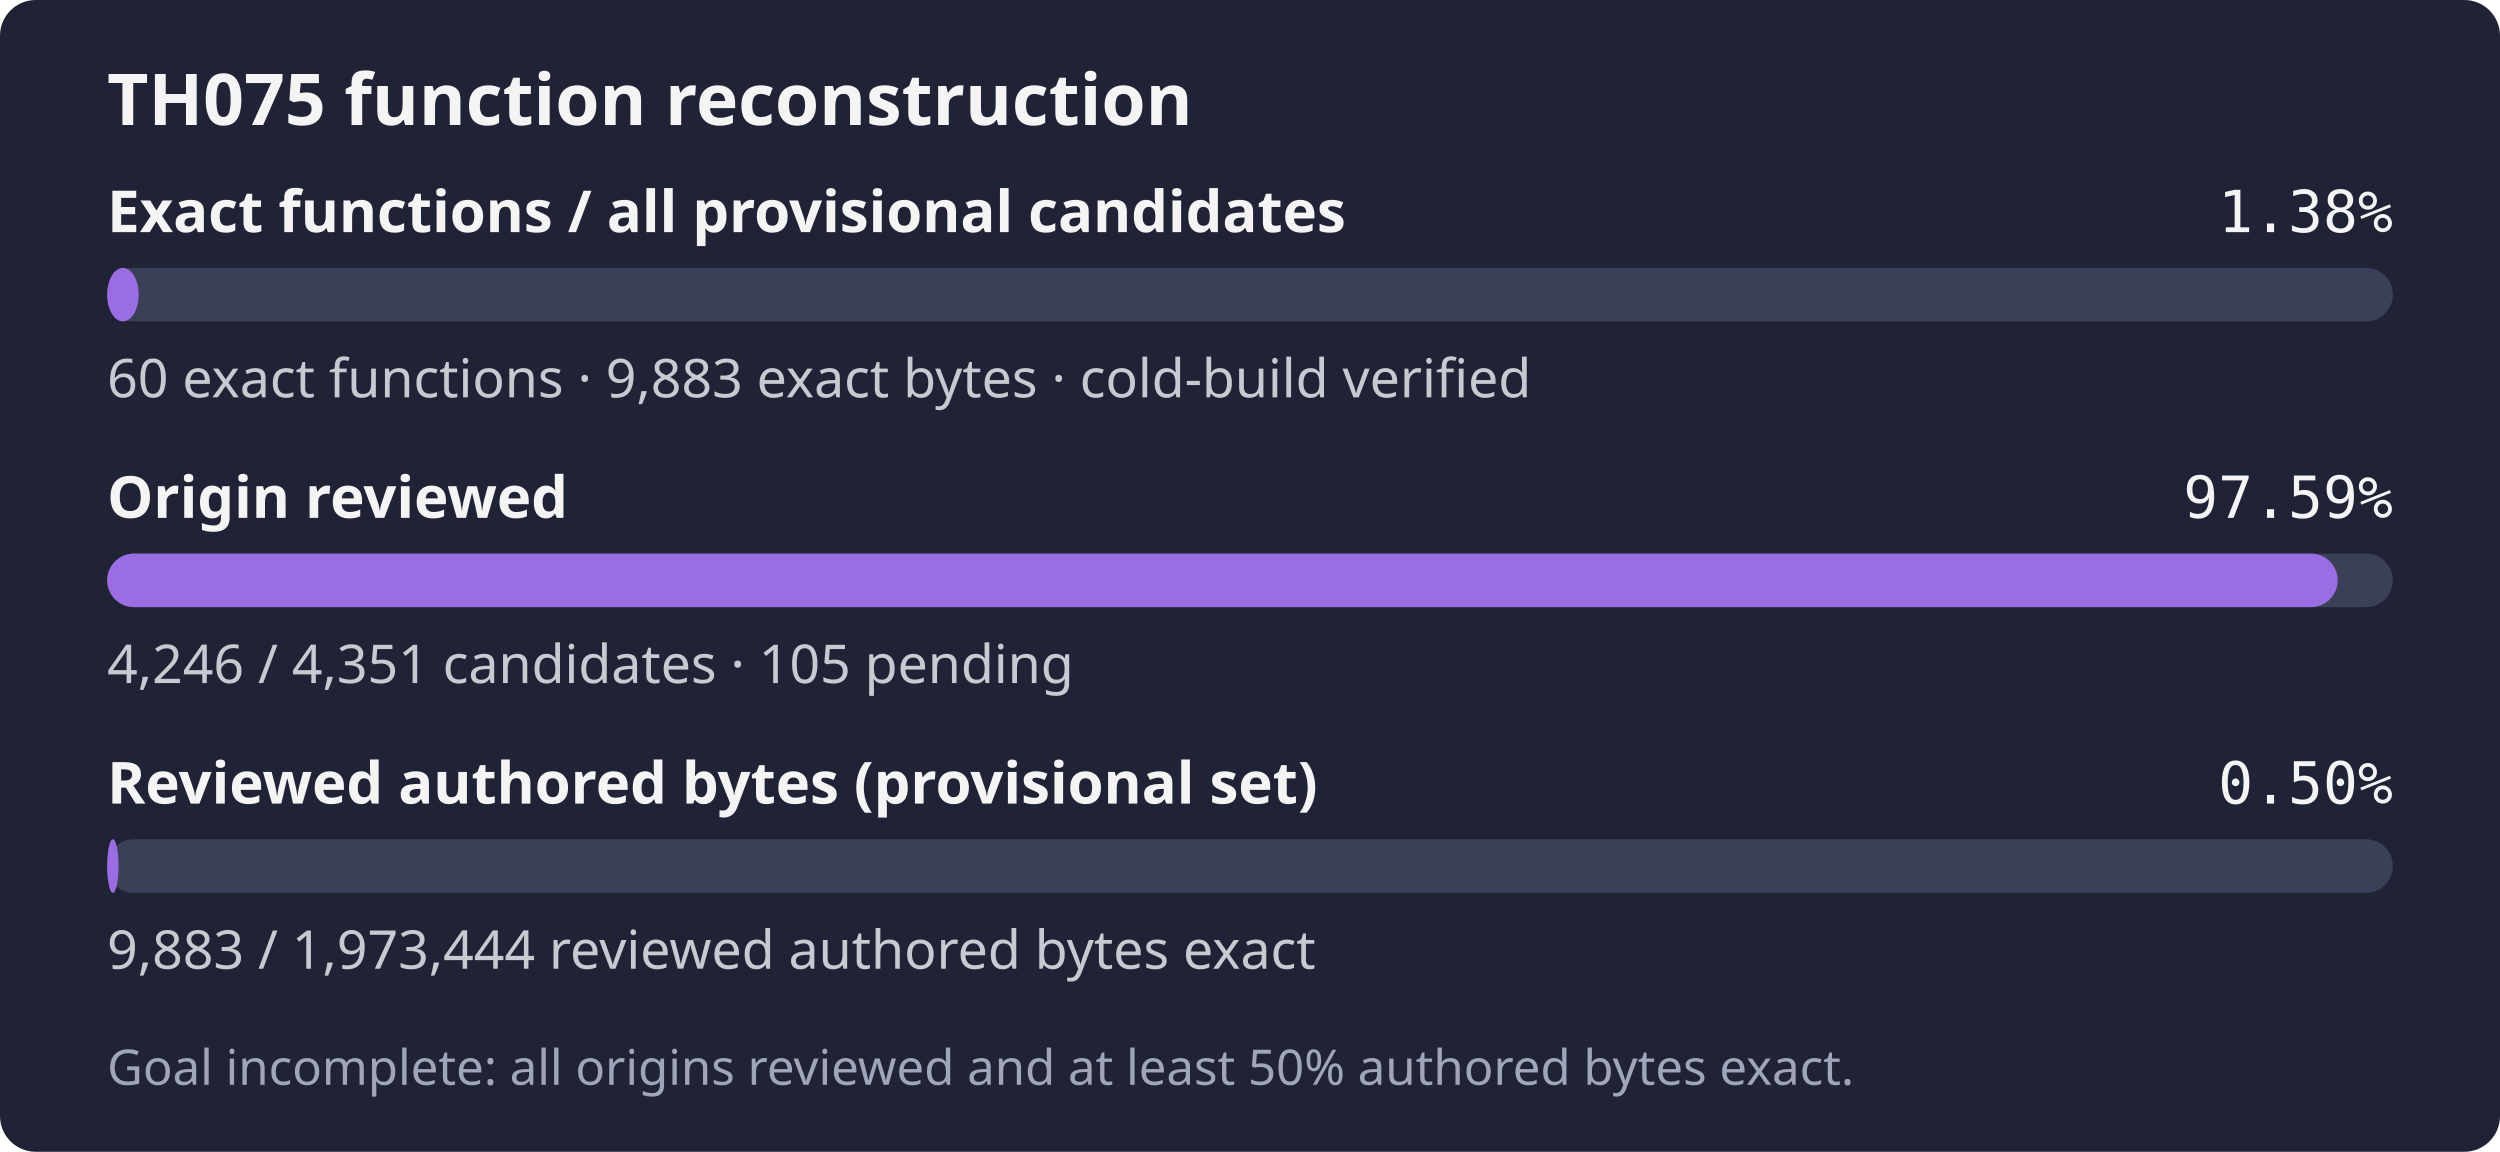
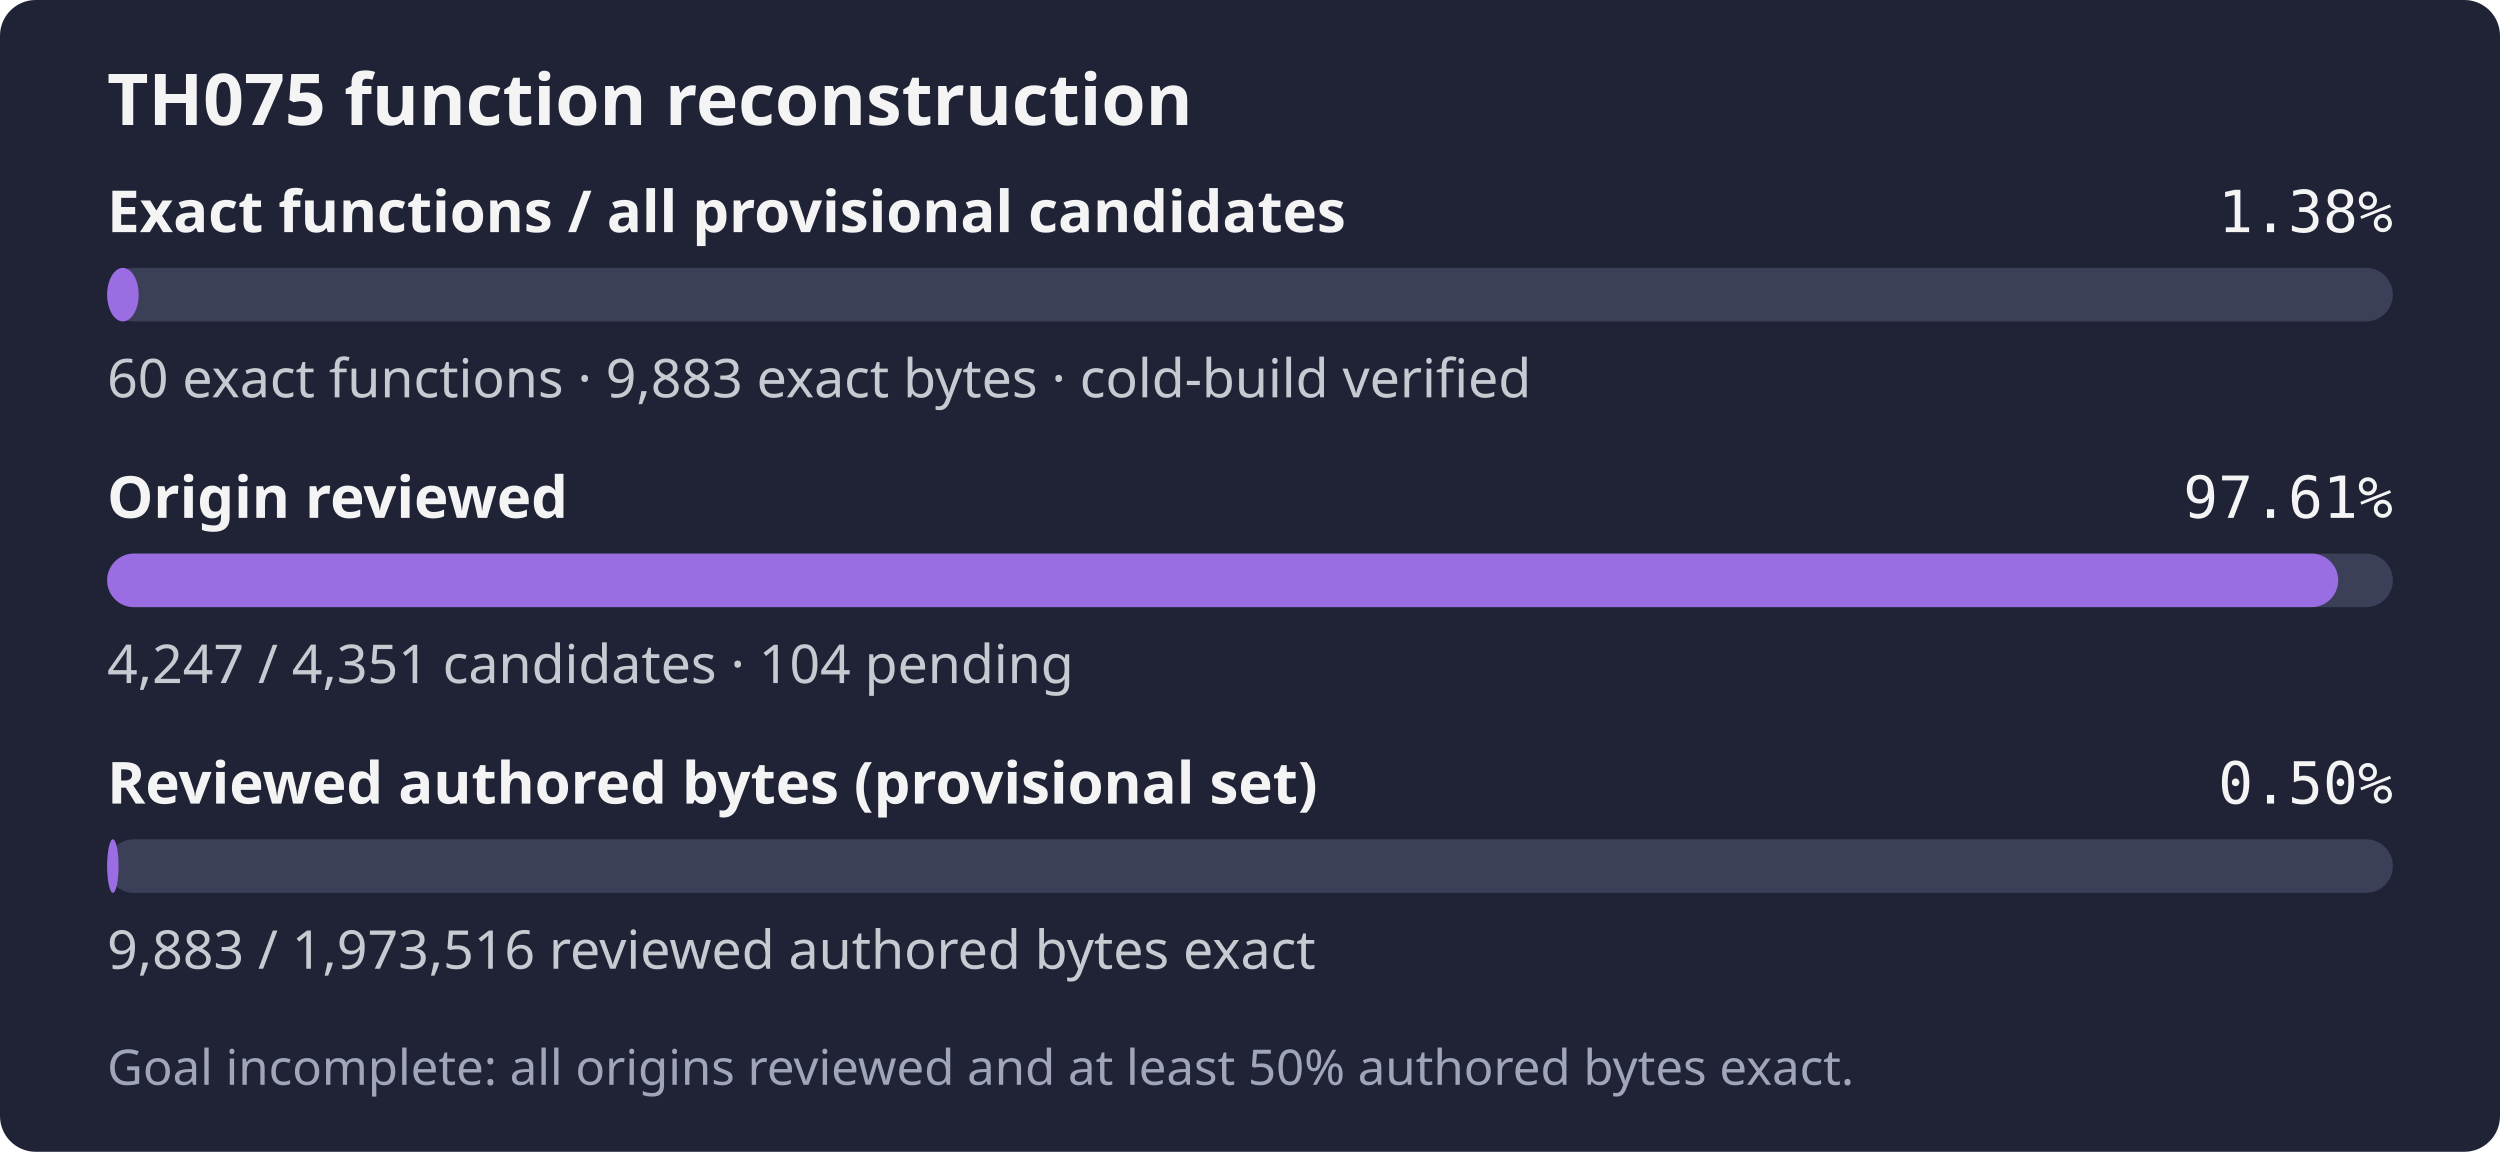
- <svg xmlns="http://www.w3.org/2000/svg" width="560" height="258" role="img" aria-label="TH075: 60 exact functions, 9,883 exact bytes; 4,246 of 4,351 candidates reviewed; Goal incomplete: all origins reviewed and at least 50% authored bytes exact.">
+ <svg xmlns="http://www.w3.org/2000/svg" width="560" height="258" role="img" aria-label="TH075: 60 exact functions, 9,883 exact bytes; 4,247 of 4,351 candidates reviewed; Goal incomplete: all origins reviewed and at least 50% authored bytes exact.">
  <rect width="560" height="258" rx="8" fill="#1f2335" />
  <text x="24" y="28" fill="#f4f4f5" font-family="sans-serif" font-size="16" font-weight="600">TH075 function reconstruction</text>
  <text x="24" y="52" fill="#f4f4f5" font-family="sans-serif" font-size="13" font-weight="600">Exact functions / all provisional candidates</text>
  <text x="536" y="52" fill="#f4f4f5" text-anchor="end" font-family="monospace" font-size="13">1.38%</text>
  <rect x="24" y="60" width="512" height="12" rx="6" fill="#3b4058" />
  <rect x="24" y="60" width="7.06" height="12" rx="6" fill="#9b6de3" />
  <text x="24" y="89" fill="#c8cad2" font-family="sans-serif" font-size="12">60 exact functions · 9,883 exact bytes · cold-build verified</text>
  <text x="24" y="116" fill="#f4f4f5" font-family="sans-serif" font-size="13" font-weight="600">Origin reviewed</text>
-   <text x="536" y="116" fill="#f4f4f5" text-anchor="end" font-family="monospace" font-size="13">97.59%</text>
+   <text x="536" y="116" fill="#f4f4f5" text-anchor="end" font-family="monospace" font-size="13">97.61%</text>
  <rect x="24" y="124" width="512" height="12" rx="6" fill="#3b4058" />
-   <rect x="24" y="124" width="499.64" height="12" rx="6" fill="#9b6de3" />
-   <text x="24" y="153" fill="#c8cad2" font-family="sans-serif" font-size="12">4,246 / 4,351 candidates · 105 pending</text>
+   <rect x="24" y="124" width="499.76" height="12" rx="6" fill="#9b6de3" />
+   <text x="24" y="153" fill="#c8cad2" font-family="sans-serif" font-size="12">4,247 / 4,351 candidates · 104 pending</text>
  <text x="24" y="180" fill="#f4f4f5" font-family="sans-serif" font-size="13" font-weight="600">Reviewed authored bytes (provisional set)</text>
  <text x="536" y="180" fill="#f4f4f5" text-anchor="end" font-family="monospace" font-size="13">0.50%</text>
  <rect x="24" y="188" width="512" height="12" rx="6" fill="#3b4058" />
  <rect x="24" y="188" width="2.56" height="12" rx="6" fill="#9b6de3" />
-   <text x="24" y="217" fill="#c8cad2" font-family="sans-serif" font-size="12">9,883 / 1,973,444 reviewed authored bytes exact</text>
+   <text x="24" y="217" fill="#c8cad2" font-family="sans-serif" font-size="12">9,883 / 1,973,516 reviewed authored bytes exact</text>
  <text x="24" y="243" fill="#a0a5ba" font-family="sans-serif" font-size="11">Goal incomplete: all origins reviewed and at least 50% authored bytes exact.</text>
</svg>
